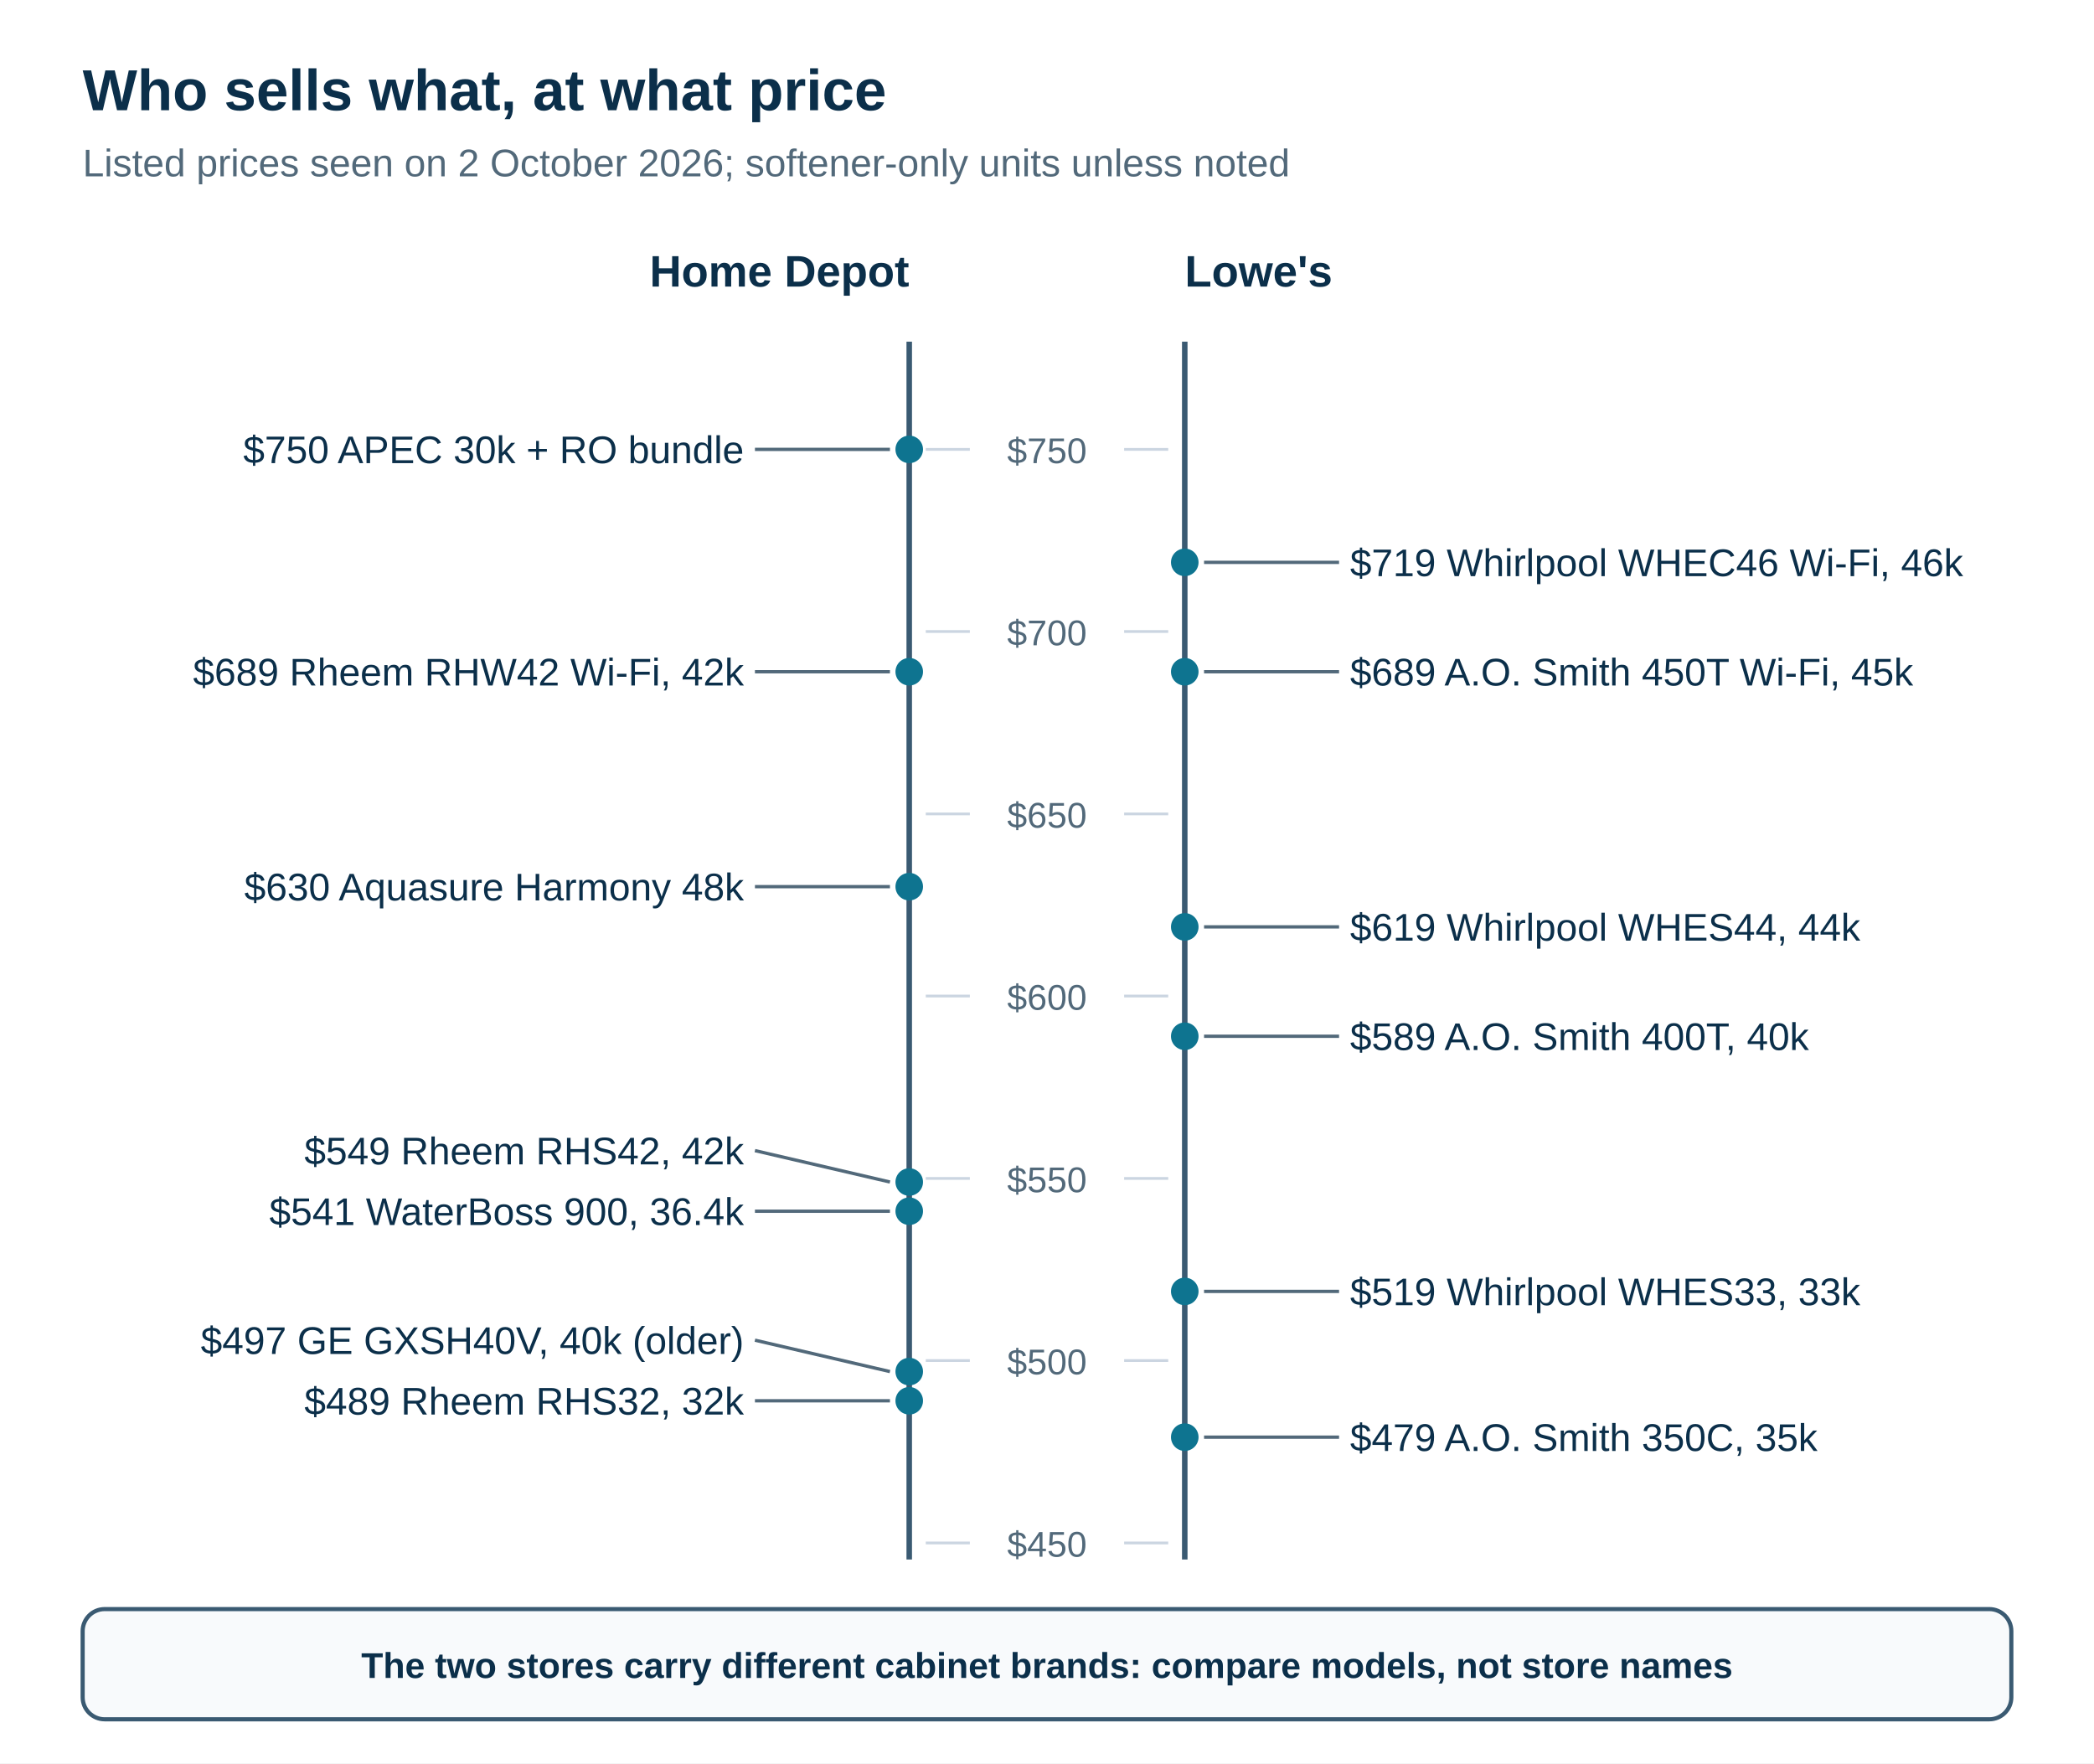
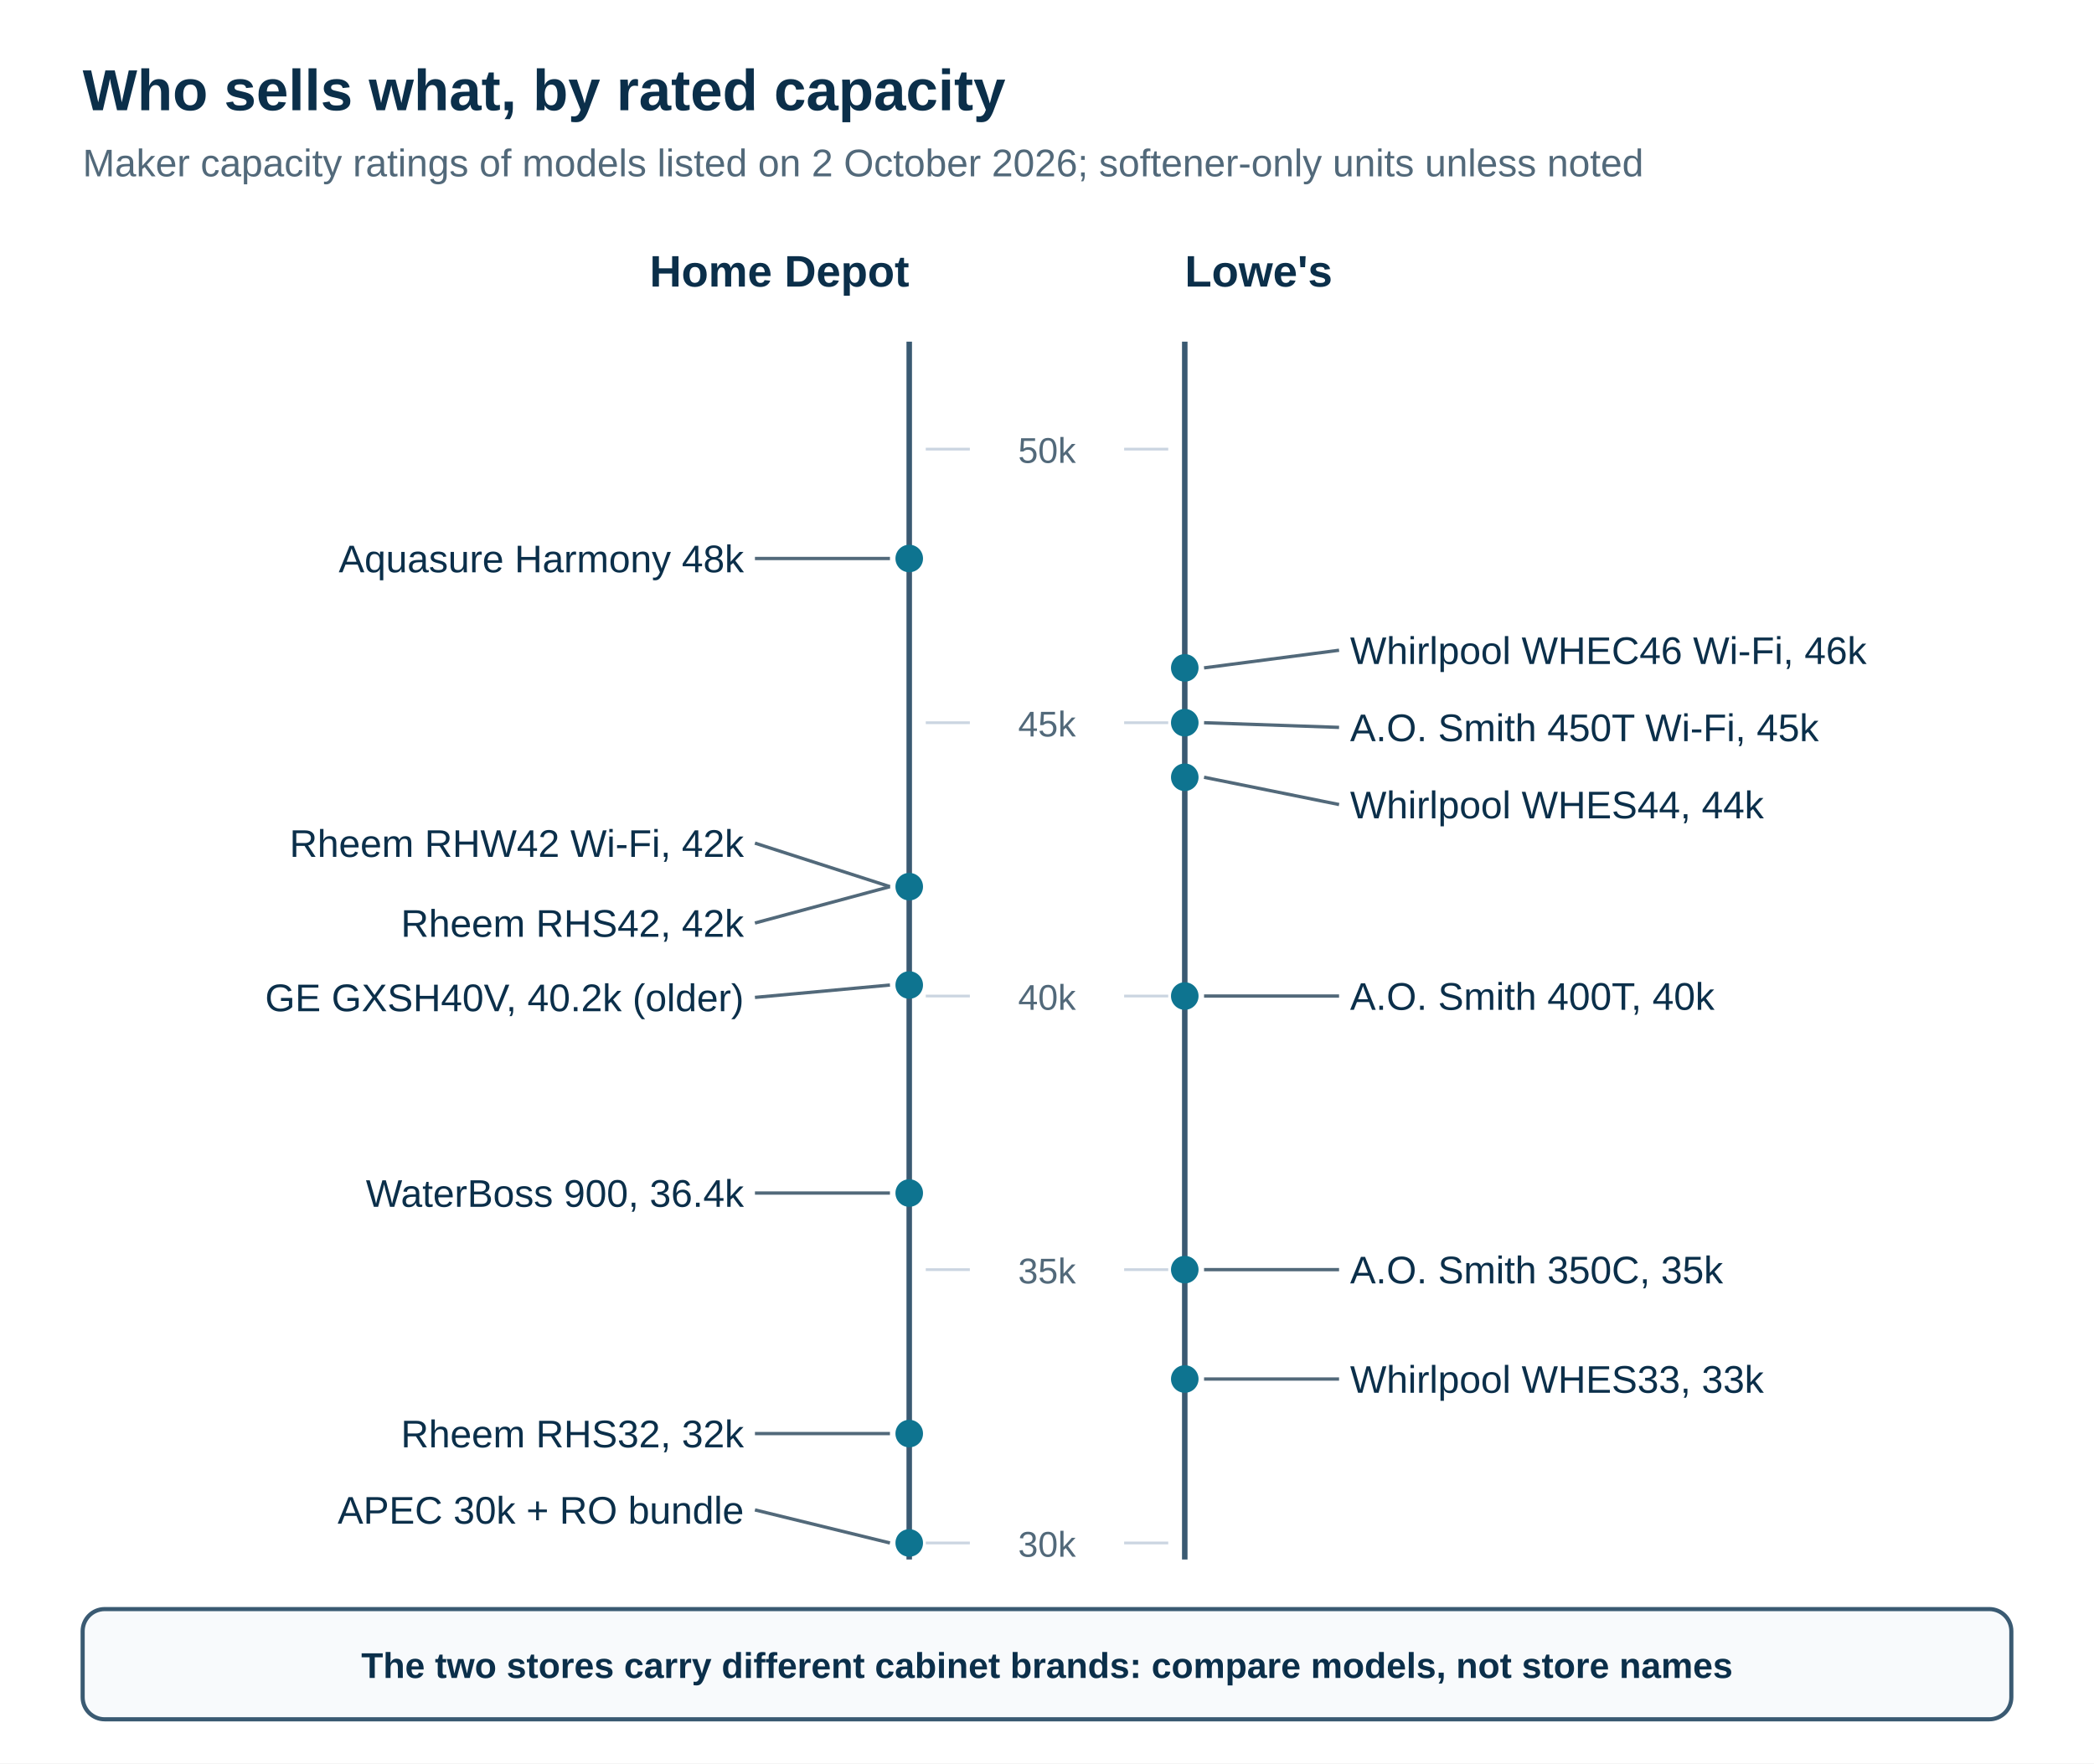
<svg xmlns="http://www.w3.org/2000/svg" viewBox="0 0 760 640" width="760" height="640" role="img" aria-labelledby="hdl-title hdl-desc">
  <rect width="760" height="640" fill="#ffffff" />
-   <text x="30" y="40" font-family="Arial, Helvetica, sans-serif" font-size="21" font-weight="bold" fill="#0b2f4a">Who sells what, at what price</text>
-   <text x="30" y="64" font-family="Arial, Helvetica, sans-serif" font-size="14" fill="#52697a">Listed prices seen on 2 October 2026; softener-only units unless noted</text>
+   <text x="30" y="40" font-family="Arial, Helvetica, sans-serif" font-size="21" font-weight="bold" fill="#0b2f4a">Who sells what, by rated capacity</text>
+   <text x="30" y="64" font-family="Arial, Helvetica, sans-serif" font-size="14" fill="#52697a">Maker capacity ratings of models listed on 2 October 2026; softener-only units unless noted</text>
  <text x="330" y="104" font-family="Arial, Helvetica, sans-serif" font-size="16" font-weight="bold" text-anchor="end" fill="#0b2f4a">Home Depot</text>
  <text x="430" y="104" font-family="Arial, Helvetica, sans-serif" font-size="16" font-weight="bold" text-anchor="start" fill="#0b2f4a">Lowe's</text>
  <path class="ln" d="M330,124 L330,566" stroke="#3a5a72" stroke-width="2" fill="none" />
  <path class="ln" d="M430,124 L430,566" stroke="#3a5a72" stroke-width="2" fill="none" />
  <path d="M336,560.0 L352,560.0 M408,560.0 L424,560.0" stroke="#cbd5e1" stroke-width="1" fill="none" />
-   <text x="380" y="565.0" font-family="Arial, Helvetica, sans-serif" font-size="13" text-anchor="middle" fill="#52697a">$450</text>
-   <path d="M336,493.8 L352,493.8 M408,493.8 L424,493.8" stroke="#cbd5e1" stroke-width="1" fill="none" />
-   <text x="380" y="498.8" font-family="Arial, Helvetica, sans-serif" font-size="13" text-anchor="middle" fill="#52697a">$500</text>
-   <path d="M336,427.7 L352,427.7 M408,427.7 L424,427.7" stroke="#cbd5e1" stroke-width="1" fill="none" />
-   <text x="380" y="432.7" font-family="Arial, Helvetica, sans-serif" font-size="13" text-anchor="middle" fill="#52697a">$550</text>
+   <text x="380" y="565.0" font-family="Arial, Helvetica, sans-serif" font-size="13" text-anchor="middle" fill="#52697a">30k</text>
+   <path d="M336,460.8 L352,460.8 M408,460.8 L424,460.8" stroke="#cbd5e1" stroke-width="1" fill="none" />
+   <text x="380" y="465.8" font-family="Arial, Helvetica, sans-serif" font-size="13" text-anchor="middle" fill="#52697a">35k</text>
  <path d="M336,361.5 L352,361.5 M408,361.5 L424,361.5" stroke="#cbd5e1" stroke-width="1" fill="none" />
-   <text x="380" y="366.5" font-family="Arial, Helvetica, sans-serif" font-size="13" text-anchor="middle" fill="#52697a">$600</text>
-   <path d="M336,295.4 L352,295.4 M408,295.4 L424,295.4" stroke="#cbd5e1" stroke-width="1" fill="none" />
-   <text x="380" y="300.4" font-family="Arial, Helvetica, sans-serif" font-size="13" text-anchor="middle" fill="#52697a">$650</text>
-   <path d="M336,229.2 L352,229.2 M408,229.2 L424,229.2" stroke="#cbd5e1" stroke-width="1" fill="none" />
-   <text x="380" y="234.2" font-family="Arial, Helvetica, sans-serif" font-size="13" text-anchor="middle" fill="#52697a">$700</text>
-   <path d="M336,163.1 L352,163.1 M408,163.1 L424,163.1" stroke="#cbd5e1" stroke-width="1" fill="none" />
-   <text x="380" y="168.1" font-family="Arial, Helvetica, sans-serif" font-size="13" text-anchor="middle" fill="#52697a">$750</text>
-   <circle cx="330" cy="508.4" r="5" fill="#0e7490" />
-   <path class="ln" d="M323,508.4 L274,508.4" stroke="#52697a" stroke-width="1.2" fill="none" />
-   <text x="270" y="513.4" font-family="Arial, Helvetica, sans-serif" font-size="14" text-anchor="end" fill="#0b2f4a">$489  Rheem RHS32, 32k</text>
-   <circle cx="330" cy="497.8" r="5" fill="#0e7490" />
-   <path class="ln" d="M323,497.8 L274,486.4" stroke="#52697a" stroke-width="1.2" fill="none" />
-   <text x="270" y="491.4" font-family="Arial, Helvetica, sans-serif" font-size="14" text-anchor="end" fill="#0b2f4a">$497  GE GXSH40V, 40k (older)</text>
-   <circle cx="330" cy="439.6" r="5" fill="#0e7490" />
-   <path class="ln" d="M323,439.6 L274,439.6" stroke="#52697a" stroke-width="1.2" fill="none" />
-   <text x="270" y="444.6" font-family="Arial, Helvetica, sans-serif" font-size="14" text-anchor="end" fill="#0b2f4a">$541  WaterBoss 900, 36.4k</text>
-   <circle cx="330" cy="429.0" r="5" fill="#0e7490" />
-   <path class="ln" d="M323,429.0 L274,417.6" stroke="#52697a" stroke-width="1.2" fill="none" />
-   <text x="270" y="422.6" font-family="Arial, Helvetica, sans-serif" font-size="14" text-anchor="end" fill="#0b2f4a">$549  Rheem RHS42, 42k</text>
+   <text x="380" y="366.5" font-family="Arial, Helvetica, sans-serif" font-size="13" text-anchor="middle" fill="#52697a">40k</text>
+   <path d="M336,262.3 L352,262.3 M408,262.3 L424,262.3" stroke="#cbd5e1" stroke-width="1" fill="none" />
+   <text x="380" y="267.3" font-family="Arial, Helvetica, sans-serif" font-size="13" text-anchor="middle" fill="#52697a">45k</text>
+   <path d="M336,163.0 L352,163.0 M408,163.0 L424,163.0" stroke="#cbd5e1" stroke-width="1" fill="none" />
+   <text x="380" y="168.0" font-family="Arial, Helvetica, sans-serif" font-size="13" text-anchor="middle" fill="#52697a">50k</text>
+   <circle cx="330" cy="560.0" r="5" fill="#0e7490" />
+   <path class="ln" d="M323,560.0 L274,548.0" stroke="#52697a" stroke-width="1.2" fill="none" />
+   <text x="270" y="553.0" font-family="Arial, Helvetica, sans-serif" font-size="14" text-anchor="end" fill="#0b2f4a">APEC 30k + RO bundle</text>
+   <circle cx="330" cy="520.3" r="5" fill="#0e7490" />
+   <path class="ln" d="M323,520.3 L274,520.3" stroke="#52697a" stroke-width="1.2" fill="none" />
+   <text x="270" y="525.3" font-family="Arial, Helvetica, sans-serif" font-size="14" text-anchor="end" fill="#0b2f4a">Rheem RHS32, 32k</text>
+   <circle cx="330" cy="433.0" r="5" fill="#0e7490" />
+   <path class="ln" d="M323,433.0 L274,433.0" stroke="#52697a" stroke-width="1.2" fill="none" />
+   <text x="270" y="438.0" font-family="Arial, Helvetica, sans-serif" font-size="14" text-anchor="end" fill="#0b2f4a">WaterBoss 900, 36.4k</text>
+   <circle cx="330" cy="357.5" r="5" fill="#0e7490" />
+   <path class="ln" d="M323,357.5 L274,362.0" stroke="#52697a" stroke-width="1.2" fill="none" />
+   <text x="270" y="367.0" font-family="Arial, Helvetica, sans-serif" font-size="14" text-anchor="end" fill="#0b2f4a">GE GXSH40V, 40.2k (older)</text>
  <circle cx="330" cy="321.8" r="5" fill="#0e7490" />
-   <path class="ln" d="M323,321.8 L274,321.8" stroke="#52697a" stroke-width="1.2" fill="none" />
-   <text x="270" y="326.8" font-family="Arial, Helvetica, sans-serif" font-size="14" text-anchor="end" fill="#0b2f4a">$630  Aquasure Harmony 48k</text>
-   <circle cx="330" cy="243.8" r="5" fill="#0e7490" />
-   <path class="ln" d="M323,243.8 L274,243.8" stroke="#52697a" stroke-width="1.2" fill="none" />
-   <text x="270" y="248.8" font-family="Arial, Helvetica, sans-serif" font-size="14" text-anchor="end" fill="#0b2f4a">$689  Rheem RHW42 Wi-Fi, 42k</text>
-   <circle cx="330" cy="163.1" r="5" fill="#0e7490" />
-   <path class="ln" d="M323,163.1 L274,163.1" stroke="#52697a" stroke-width="1.2" fill="none" />
-   <text x="270" y="168.1" font-family="Arial, Helvetica, sans-serif" font-size="14" text-anchor="end" fill="#0b2f4a">$750  APEC 30k + RO bundle</text>
-   <circle cx="430" cy="521.6" r="5" fill="#0e7490" />
-   <path class="ln" d="M437,521.6 L486,521.6" stroke="#52697a" stroke-width="1.2" fill="none" />
-   <text x="490" y="526.6" font-family="Arial, Helvetica, sans-serif" font-size="14" text-anchor="start" fill="#0b2f4a">$479  A.O. Smith 350C, 35k</text>
-   <circle cx="430" cy="468.7" r="5" fill="#0e7490" />
-   <path class="ln" d="M437,468.7 L486,468.7" stroke="#52697a" stroke-width="1.2" fill="none" />
-   <text x="490" y="473.7" font-family="Arial, Helvetica, sans-serif" font-size="14" text-anchor="start" fill="#0b2f4a">$519  Whirlpool WHES33, 33k</text>
-   <circle cx="430" cy="376.1" r="5" fill="#0e7490" />
-   <path class="ln" d="M437,376.1 L486,376.1" stroke="#52697a" stroke-width="1.2" fill="none" />
-   <text x="490" y="381.1" font-family="Arial, Helvetica, sans-serif" font-size="14" text-anchor="start" fill="#0b2f4a">$589  A.O. Smith 400T, 40k</text>
-   <circle cx="430" cy="336.4" r="5" fill="#0e7490" />
-   <path class="ln" d="M437,336.4 L486,336.4" stroke="#52697a" stroke-width="1.2" fill="none" />
-   <text x="490" y="341.4" font-family="Arial, Helvetica, sans-serif" font-size="14" text-anchor="start" fill="#0b2f4a">$619  Whirlpool WHES44, 44k</text>
-   <circle cx="430" cy="243.8" r="5" fill="#0e7490" />
-   <path class="ln" d="M437,243.8 L486,243.8" stroke="#52697a" stroke-width="1.2" fill="none" />
-   <text x="490" y="248.8" font-family="Arial, Helvetica, sans-serif" font-size="14" text-anchor="start" fill="#0b2f4a">$689  A.O. Smith 450T Wi-Fi, 45k</text>
-   <circle cx="430" cy="204.1" r="5" fill="#0e7490" />
-   <path class="ln" d="M437,204.1 L486,204.1" stroke="#52697a" stroke-width="1.2" fill="none" />
-   <text x="490" y="209.1" font-family="Arial, Helvetica, sans-serif" font-size="14" text-anchor="start" fill="#0b2f4a">$719  Whirlpool WHEC46 Wi-Fi, 46k</text>
+   <path class="ln" d="M323,321.8 L274,335.0" stroke="#52697a" stroke-width="1.2" fill="none" />
+   <text x="270" y="340.0" font-family="Arial, Helvetica, sans-serif" font-size="14" text-anchor="end" fill="#0b2f4a">Rheem RHS42, 42k</text>
+   <path class="ln" d="M323,321.8 L274,306.0" stroke="#52697a" stroke-width="1.2" fill="none" />
+   <text x="270" y="311.0" font-family="Arial, Helvetica, sans-serif" font-size="14" text-anchor="end" fill="#0b2f4a">Rheem RHW42 Wi-Fi, 42k</text>
+   <circle cx="330" cy="202.7" r="5" fill="#0e7490" />
+   <path class="ln" d="M323,202.7 L274,202.7" stroke="#52697a" stroke-width="1.2" fill="none" />
+   <text x="270" y="207.7" font-family="Arial, Helvetica, sans-serif" font-size="14" text-anchor="end" fill="#0b2f4a">Aquasure Harmony 48k</text>
+   <circle cx="430" cy="500.5" r="5" fill="#0e7490" />
+   <path class="ln" d="M437,500.5 L486,500.5" stroke="#52697a" stroke-width="1.2" fill="none" />
+   <text x="490" y="505.5" font-family="Arial, Helvetica, sans-serif" font-size="14" text-anchor="start" fill="#0b2f4a">Whirlpool WHES33, 33k</text>
+   <circle cx="430" cy="460.8" r="5" fill="#0e7490" />
+   <path class="ln" d="M437,460.8 L486,460.8" stroke="#52697a" stroke-width="1.2" fill="none" />
+   <text x="490" y="465.8" font-family="Arial, Helvetica, sans-serif" font-size="14" text-anchor="start" fill="#0b2f4a">A.O. Smith 350C, 35k</text>
+   <circle cx="430" cy="361.5" r="5" fill="#0e7490" />
+   <path class="ln" d="M437,361.5 L486,361.5" stroke="#52697a" stroke-width="1.2" fill="none" />
+   <text x="490" y="366.5" font-family="Arial, Helvetica, sans-serif" font-size="14" text-anchor="start" fill="#0b2f4a">A.O. Smith 400T, 40k</text>
+   <circle cx="430" cy="282.1" r="5" fill="#0e7490" />
+   <path class="ln" d="M437,282.1 L486,292.0" stroke="#52697a" stroke-width="1.2" fill="none" />
+   <text x="490" y="297.0" font-family="Arial, Helvetica, sans-serif" font-size="14" text-anchor="start" fill="#0b2f4a">Whirlpool WHES44, 44k</text>
+   <circle cx="430" cy="262.3" r="5" fill="#0e7490" />
+   <path class="ln" d="M437,262.3 L486,264.0" stroke="#52697a" stroke-width="1.2" fill="none" />
+   <text x="490" y="269.0" font-family="Arial, Helvetica, sans-serif" font-size="14" text-anchor="start" fill="#0b2f4a">A.O. Smith 450T Wi-Fi, 45k</text>
+   <circle cx="430" cy="242.4" r="5" fill="#0e7490" />
+   <path class="ln" d="M437,242.4 L486,236.0" stroke="#52697a" stroke-width="1.2" fill="none" />
+   <text x="490" y="241.0" font-family="Arial, Helvetica, sans-serif" font-size="14" text-anchor="start" fill="#0b2f4a">Whirlpool WHEC46 Wi-Fi, 46k</text>
  <rect class="box" x="30" y="584" width="700" height="40" rx="8" fill="#f8fafc" stroke="#3a5a72" stroke-width="1.5" />
  <text x="380" y="609" font-family="Arial, Helvetica, sans-serif" font-size="13" font-weight="bold" text-anchor="middle" fill="#0b2f4a">The two stores carry different cabinet brands: compare models, not store names</text>
</svg>
